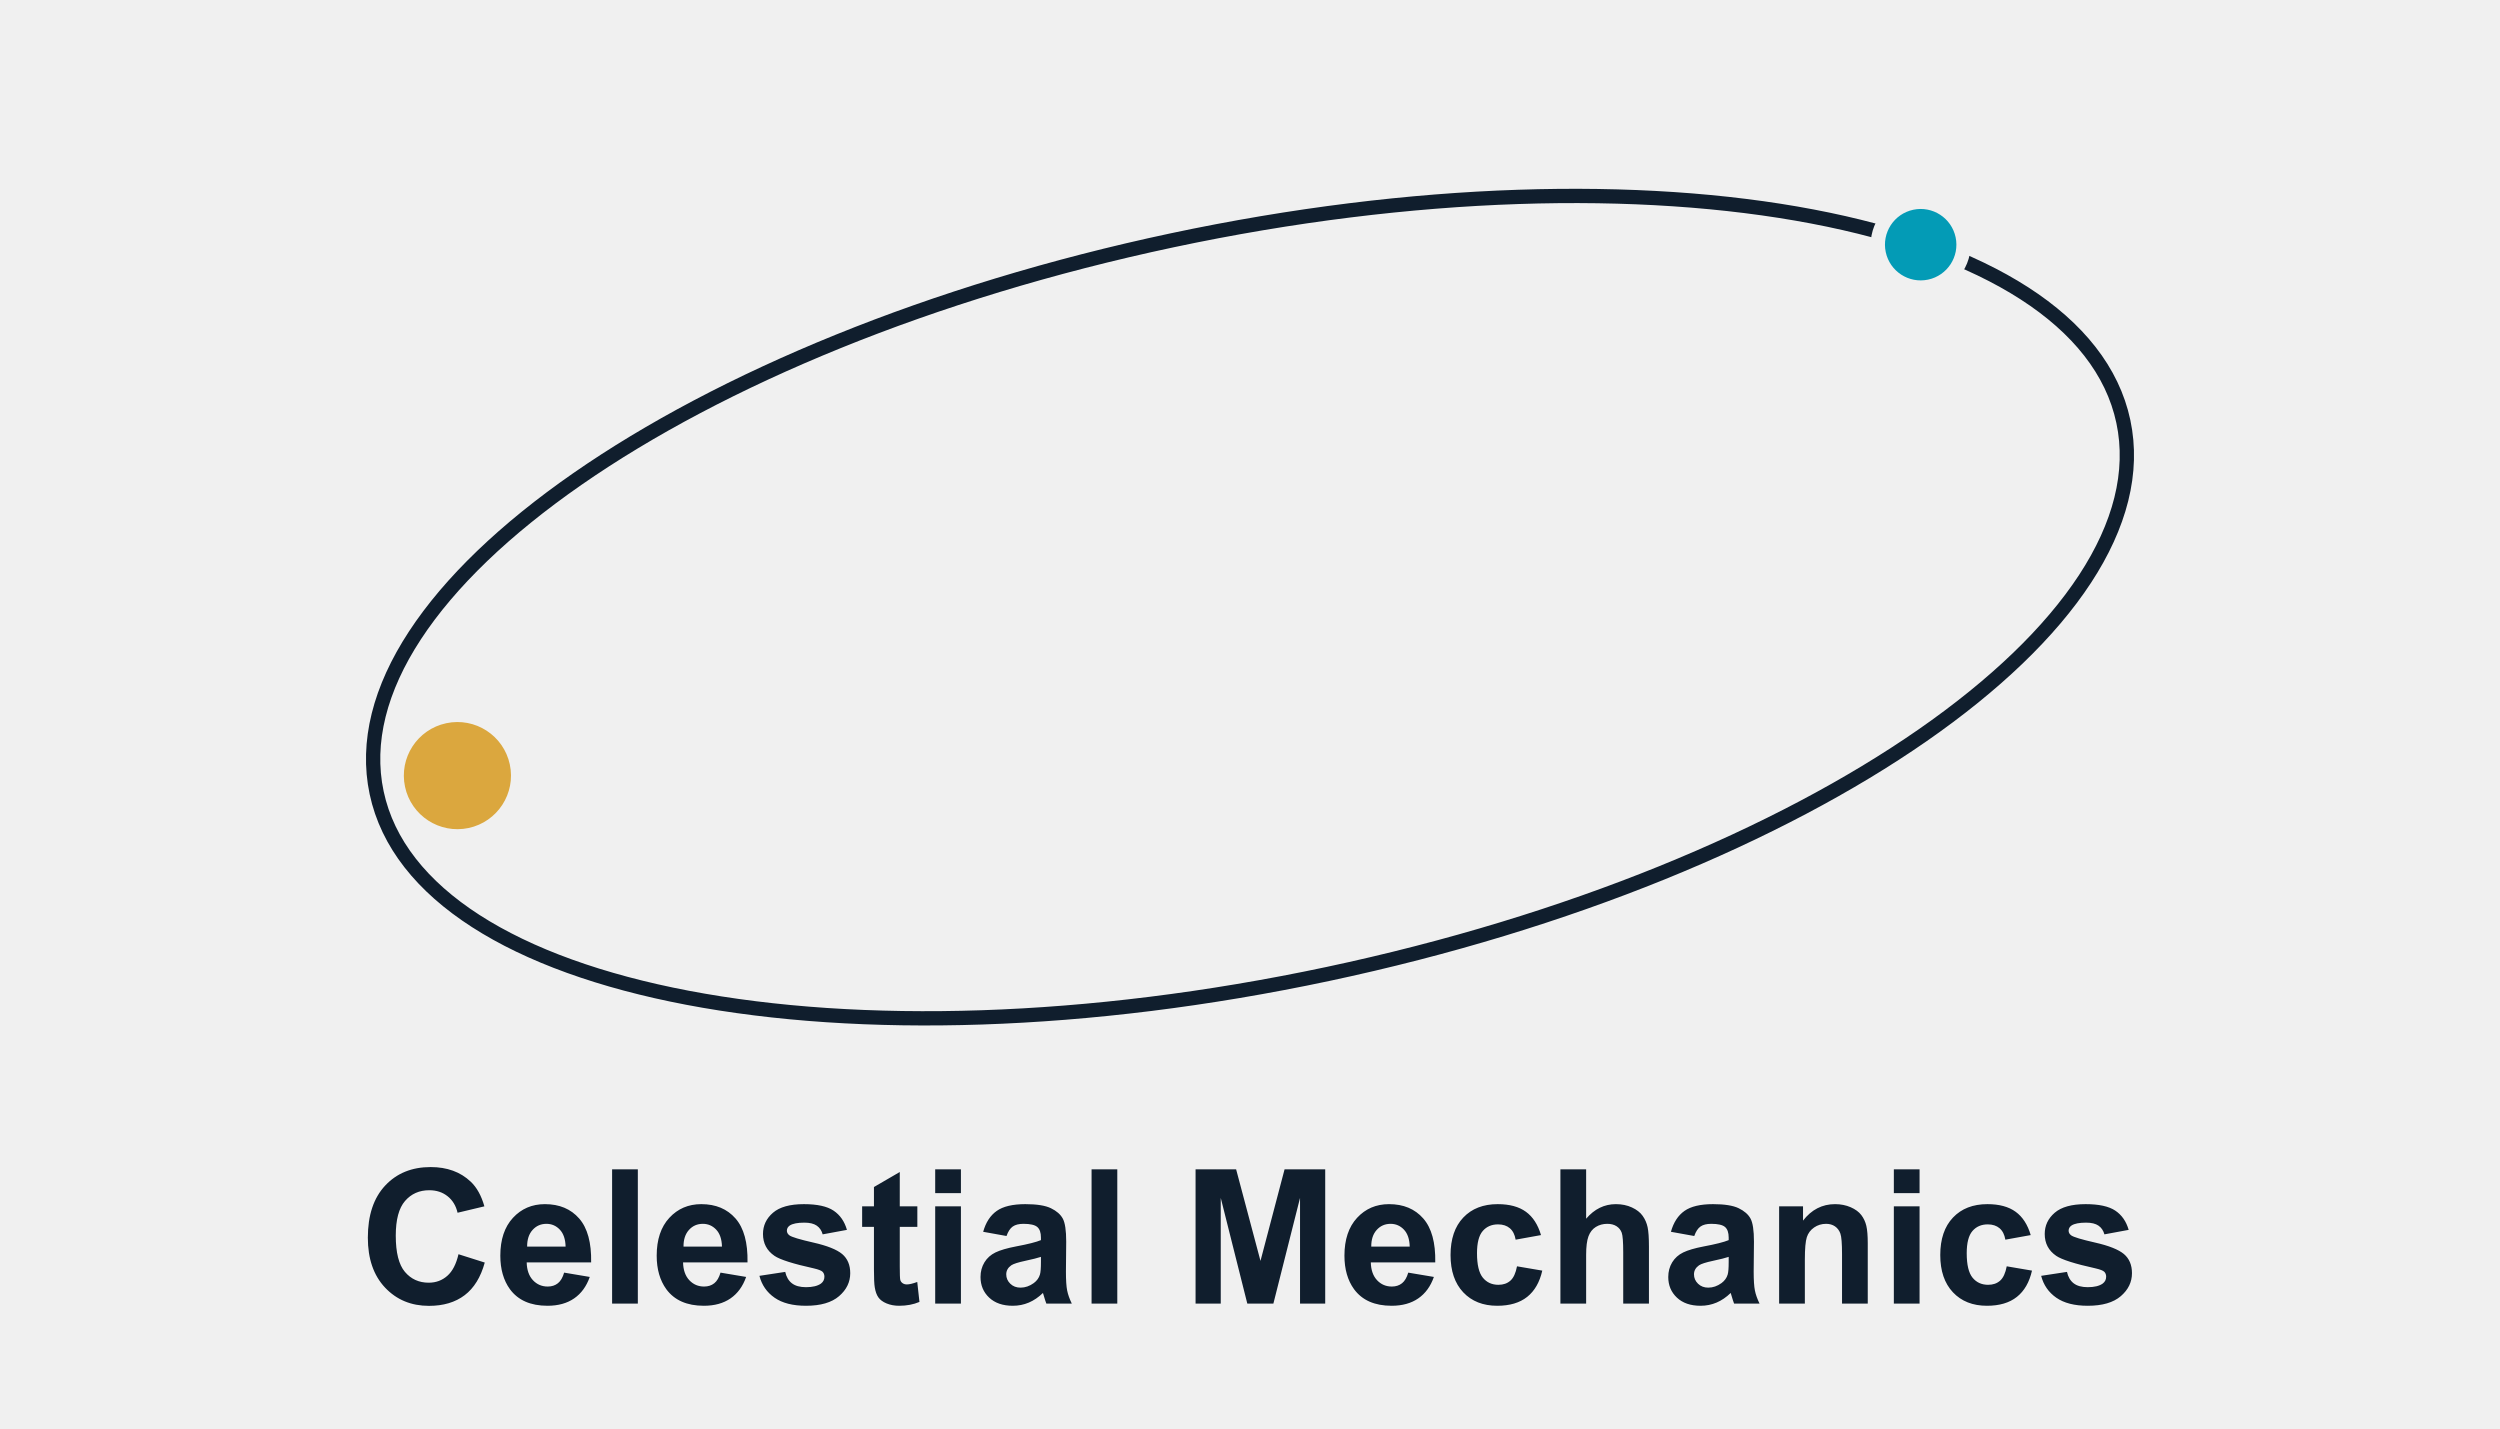
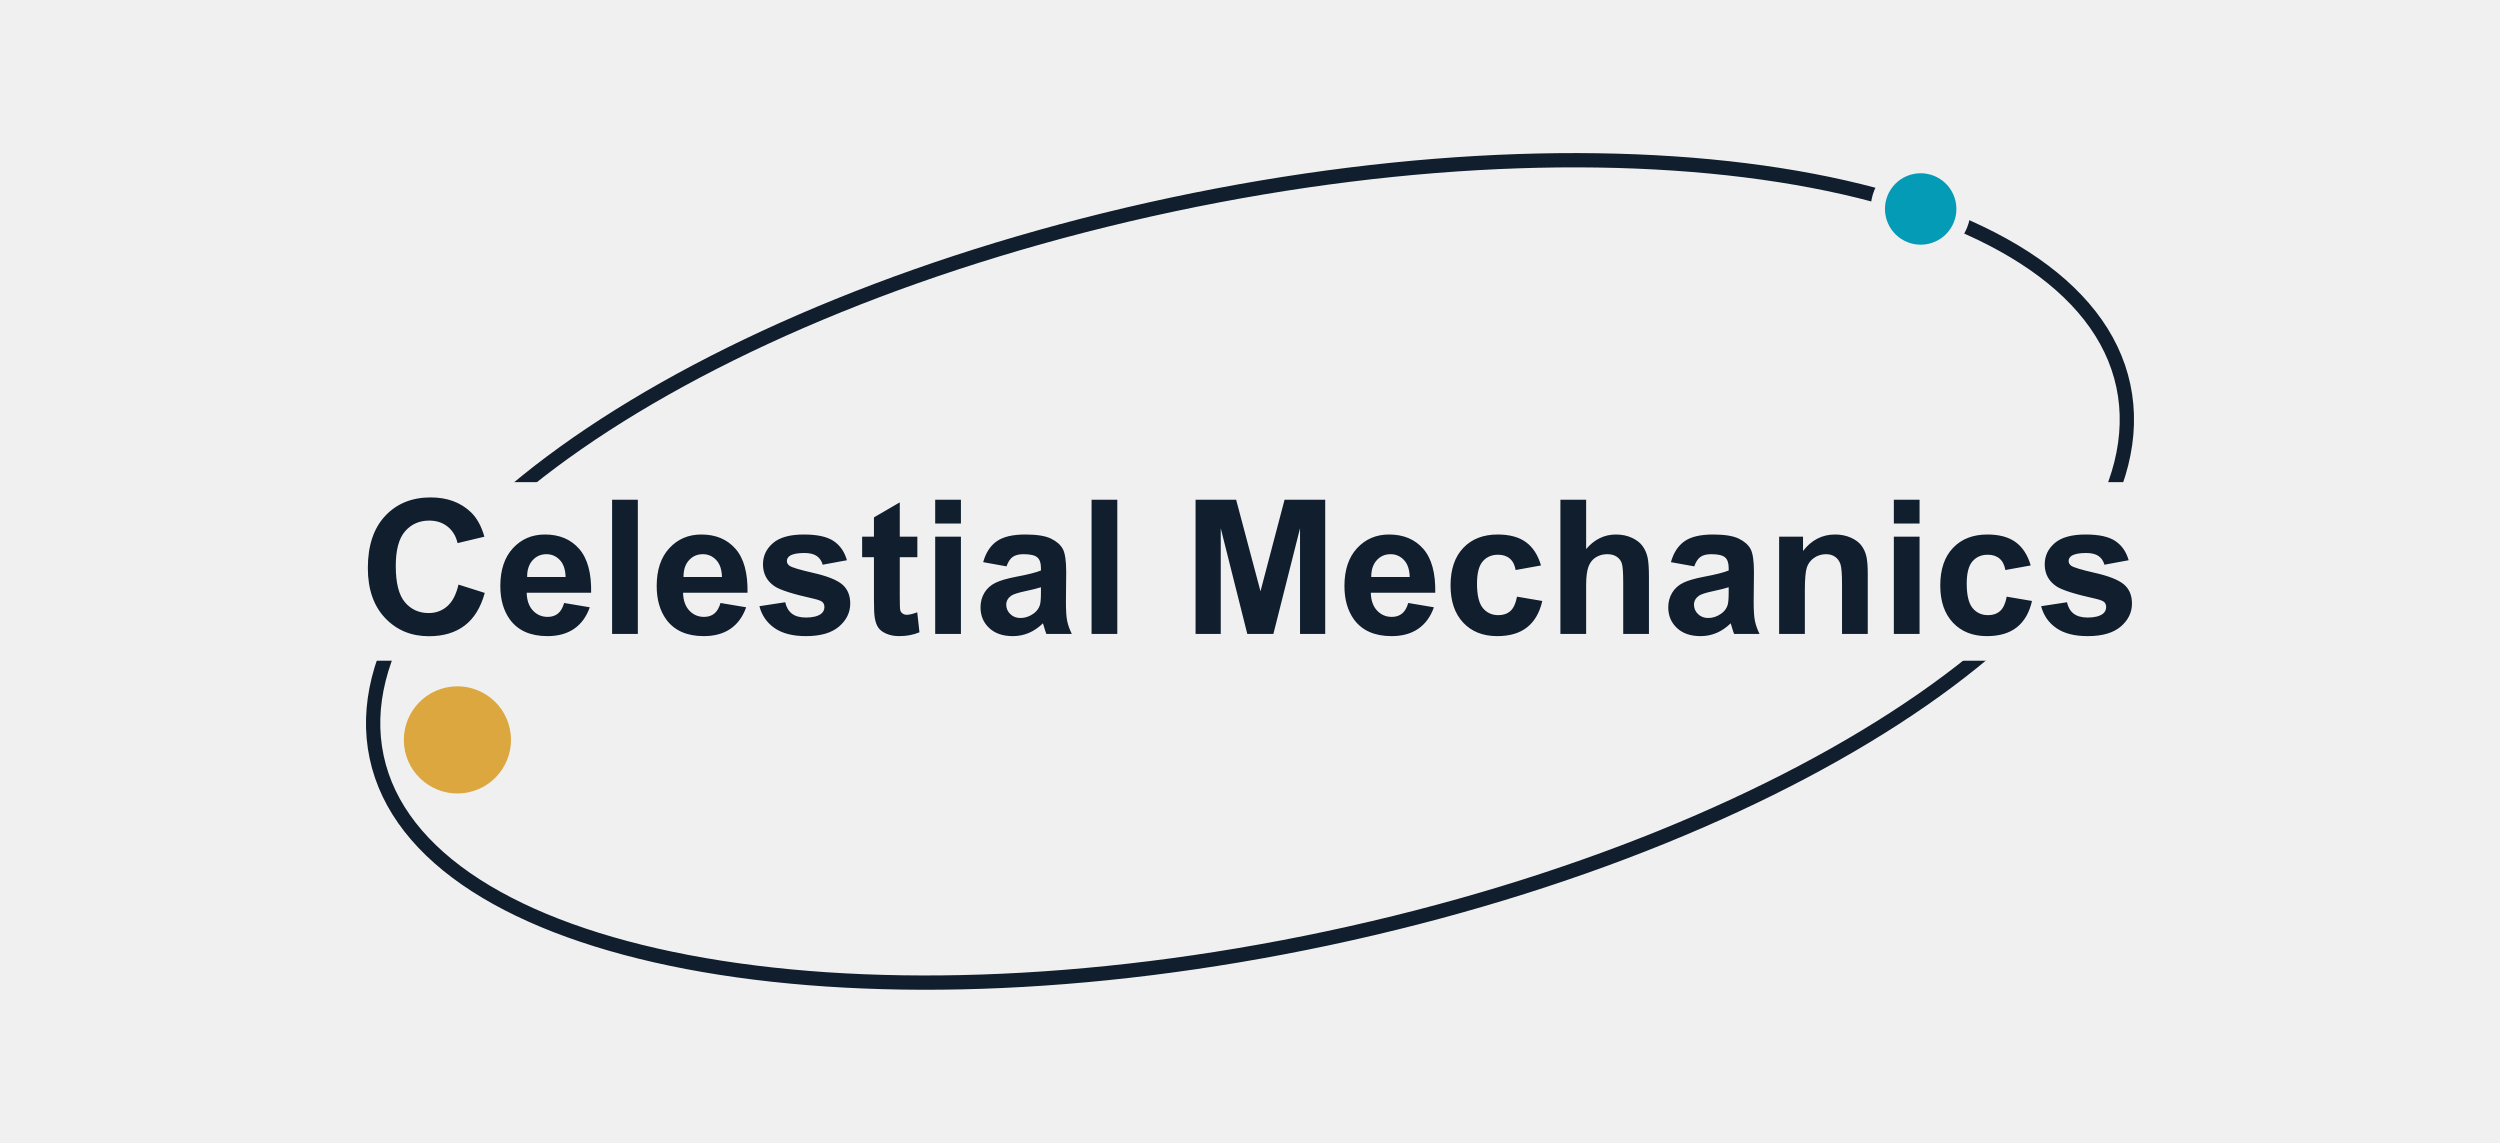
- <svg xmlns="http://www.w3.org/2000/svg" viewBox="0 0 1400 800" width="1400" height="800" role="img" aria-labelledby="logo-title logo-desc" lang="en">
+ <svg xmlns="http://www.w3.org/2000/svg" viewBox="0 0 1400 640" width="1400" height="640" role="img" aria-labelledby="logo-title logo-desc" lang="en">
  <defs>
    <mask id="planet-gap" maskUnits="userSpaceOnUse" x="-520" y="-250" width="1040" height="500">
      <rect x="-520" y="-250" width="1040" height="500" fill="white" />
      <circle cx="409.576" cy="-120.451" r="28" fill="black" />
    </mask>
+     <mask id="wordmark-clearance" maskUnits="userSpaceOnUse" x="0" y="0" width="1400" height="640">
+       <rect width="1400" height="640" fill="white" />
+       <rect x="185.019" y="270" width="1029.961" height="100" fill="black" />
+     </mask>
  </defs>
-   <g id="orbit-symbol" transform="translate(700 340) rotate(-12)">
-     <ellipse id="orbit" cx="0" cy="0" rx="500" ry="210" fill="none" stroke="#101e2d" stroke-width="8" mask="url(#planet-gap)" />
-     <circle id="sun" cx="-453.762" cy="0" r="30" fill="#dba73e" />
-     <circle id="planet" cx="409.576" cy="-120.451" r="20" fill="#039bb6" />
+   <g mask="url(#wordmark-clearance)">
+     <g id="orbit-symbol" transform="translate(700 320) rotate(-12)">
+       <ellipse id="orbit" cx="0" cy="0" rx="500" ry="210" fill="none" stroke="#101e2d" stroke-width="8" mask="url(#planet-gap)" />
+       <circle id="sun" cx="-453.762" cy="0" r="30" fill="#dba73e" />
+       <circle id="planet" cx="409.576" cy="-120.451" r="20" fill="#039bb6" />
+     </g>
  </g>
-   <path id="wordmark" fill="#101e2d" transform="translate(201.0193 730) scale(0.05126953 -0.05126953)" d="M1087 539 1374 448Q1308 208 1154.5 91.5Q1001 -25 765 -25Q473 -25 285.0 174.5Q97 374 97 720Q97 1086 286.0 1288.5Q475 1491 783 1491Q1052 1491 1220 1332Q1320 1238 1370 1062L1077 992Q1051 1106 968.5 1172.0Q886 1238 768 1238Q605 1238 503.5 1121.0Q402 1004 402 742Q402 464 502.0 346.0Q602 228 762 228Q880 228 965.0 303.0Q1050 378 1087 539ZM2241 338 2521 291Q2467 137 2350.5 56.5Q2234 -24 2059 -24Q1782 -24 1649 157Q1544 302 1544 523Q1544 787 1682.0 936.5Q1820 1086 2031 1086Q2268 1086 2405.0 929.5Q2542 773 2536 450H1832Q1835 325 1900.0 255.5Q1965 186 2062 186Q2128 186 2173.0 222.0Q2218 258 2241 338ZM2257 622Q2254 744 2194.0 807.5Q2134 871 2048 871Q1956 871 1896 804Q1836 737 1837 622ZM2765 0V1466H3046V0ZM3949 338 4229 291Q4175 137 4058.5 56.5Q3942 -24 3767 -24Q3490 -24 3357 157Q3252 302 3252 523Q3252 787 3390.0 936.5Q3528 1086 3739 1086Q3976 1086 4113.0 929.5Q4250 773 4244 450H3540Q3543 325 3608.0 255.5Q3673 186 3770 186Q3836 186 3881.0 222.0Q3926 258 3949 338ZM3965 622Q3962 744 3902.0 807.5Q3842 871 3756 871Q3664 871 3604 804Q3544 737 3545 622ZM4374 303 4656 346Q4674 264 4729.0 221.5Q4784 179 4883 179Q4992 179 5047 219Q5084 247 5084 294Q5084 326 5064 347Q5043 367 4970 384Q4630 459 4539 521Q4413 607 4413 760Q4413 898 4522.0 992.0Q4631 1086 4860 1086Q5078 1086 5184.0 1015.0Q5290 944 5330 805L5065 756Q5048 818 5000.5 851.0Q4953 884 4865 884Q4754 884 4706 853Q4674 831 4674 796Q4674 766 4702 745Q4740 717 4964.5 666.0Q5189 615 5278 541Q5366 466 5366 332Q5366 186 5244.0 81.0Q5122 -24 4883 -24Q4666 -24 4539.5 64.0Q4413 152 4374 303ZM6099 1062V838H5907V410Q5907 280 5912.5 258.5Q5918 237 5937.5 223.0Q5957 209 5985 209Q6024 209 6098 236L6122 18Q6024 -24 5900 -24Q5824 -24 5763.0 1.5Q5702 27 5673.5 67.5Q5645 108 5634 177Q5625 226 5625 375V838H5496V1062H5625V1273L5907 1437V1062ZM6294 1206V1466H6575V1206ZM6294 0V1062H6575V0ZM7073 738 6818 784Q6861 938 6966.0 1012.0Q7071 1086 7278 1086Q7466 1086 7558.0 1041.5Q7650 997 7687.5 928.5Q7725 860 7725 677L7722 349Q7722 209 7735.5 142.5Q7749 76 7786 0H7508Q7497 28 7481 83Q7474 108 7471 116Q7399 46 7317.0 11.0Q7235 -24 7142 -24Q6978 -24 6883.5 65.0Q6789 154 6789 290Q6789 380 6832.0 450.5Q6875 521 6952.5 558.5Q7030 596 7176 624Q7373 661 7449 693V721Q7449 802 7409.0 836.5Q7369 871 7258 871Q7183 871 7141.0 841.5Q7099 812 7073 738ZM7449 510Q7395 492 7278.0 467.0Q7161 442 7125 418Q7070 379 7070 319Q7070 260 7114.0 217.0Q7158 174 7226 174Q7302 174 7371 224Q7422 262 7438 317Q7449 353 7449 454ZM8002 0V1466H8283V0ZM9138 0V1466H9581L9847 466L10110 1466H10554V0H10279V1154L9988 0H9703L9413 1154V0ZM11461 338 11741 291Q11687 137 11570.5 56.5Q11454 -24 11279 -24Q11002 -24 10869 157Q10764 302 10764 523Q10764 787 10902.0 936.5Q11040 1086 11251 1086Q11488 1086 11625.0 929.5Q11762 773 11756 450H11052Q11055 325 11120.0 255.5Q11185 186 11282 186Q11348 186 11393.0 222.0Q11438 258 11461 338ZM11477 622Q11474 744 11414.0 807.5Q11354 871 11268 871Q11176 871 11116 804Q11056 737 11057 622ZM12911 748 12634 698Q12620 781 12570.5 823.0Q12521 865 12442 865Q12337 865 12274.5 792.5Q12212 720 12212 550Q12212 361 12275.5 283.0Q12339 205 12446 205Q12526 205 12577.0 250.5Q12628 296 12649 407L12925 360Q12882 170 12760.0 73.0Q12638 -24 12433 -24Q12200 -24 12061.5 123.0Q11923 270 11923 530Q11923 793 12062.0 939.5Q12201 1086 12438 1086Q12632 1086 12746.5 1002.5Q12861 919 12911 748ZM13404 1466V927Q13540 1086 13729 1086Q13826 1086 13904.0 1050.0Q13982 1014 14021.5 958.0Q14061 902 14075.5 834.0Q14090 766 14090 623V0H13809V561Q13809 728 13793.0 773.0Q13777 818 13736.5 844.5Q13696 871 13635 871Q13565 871 13510.0 837.0Q13455 803 13429.5 734.5Q13404 666 13404 532V0H13123V1466ZM14585 738 14330 784Q14373 938 14478.0 1012.0Q14583 1086 14790 1086Q14978 1086 15070.0 1041.5Q15162 997 15199.5 928.5Q15237 860 15237 677L15234 349Q15234 209 15247.5 142.5Q15261 76 15298 0H15020Q15009 28 14993 83Q14986 108 14983 116Q14911 46 14829.0 11.0Q14747 -24 14654 -24Q14490 -24 14395.5 65.0Q14301 154 14301 290Q14301 380 14344.0 450.5Q14387 521 14464.5 558.5Q14542 596 14688 624Q14885 661 14961 693V721Q14961 802 14921.0 836.5Q14881 871 14770 871Q14695 871 14653.0 841.5Q14611 812 14585 738ZM14961 510Q14907 492 14790.0 467.0Q14673 442 14637 418Q14582 379 14582 319Q14582 260 14626.0 217.0Q14670 174 14738 174Q14814 174 14883 224Q14934 262 14950 317Q14961 353 14961 454ZM16480 0H16199V542Q16199 714 16181.0 764.5Q16163 815 16122.5 843.0Q16082 871 16025 871Q15952 871 15894.0 831.0Q15836 791 15814.5 725.0Q15793 659 15793 481V0H15512V1062H15773V906Q15912 1086 16123 1086Q16216 1086 16293.0 1052.5Q16370 1019 16409.5 967.0Q16449 915 16464.5 849.0Q16480 783 16480 660ZM16765 1206V1466H17046V1206ZM16765 0V1062H17046V0ZM18260 748 17983 698Q17969 781 17919.5 823.0Q17870 865 17791 865Q17686 865 17623.5 792.5Q17561 720 17561 550Q17561 361 17624.5 283.0Q17688 205 17795 205Q17875 205 17926.0 250.5Q17977 296 17998 407L18274 360Q18231 170 18109.0 73.0Q17987 -24 17782 -24Q17549 -24 17410.5 123.0Q17272 270 17272 530Q17272 793 17411.0 939.5Q17550 1086 17787 1086Q17981 1086 18095.5 1002.5Q18210 919 18260 748ZM18374 303 18656 346Q18674 264 18729.0 221.5Q18784 179 18883 179Q18992 179 19047 219Q19084 247 19084 294Q19084 326 19064 347Q19043 367 18970 384Q18630 459 18539 521Q18413 607 18413 760Q18413 898 18522.0 992.0Q18631 1086 18860 1086Q19078 1086 19184.0 1015.0Q19290 944 19330 805L19065 756Q19048 818 19000.5 851.0Q18953 884 18865 884Q18754 884 18706 853Q18674 831 18674 796Q18674 766 18702 745Q18740 717 18964.5 666.0Q19189 615 19278 541Q19366 466 19366 332Q19366 186 19244.0 81.0Q19122 -24 18883 -24Q18666 -24 18539.5 64.0Q18413 152 18374 303Z" />
+   <path id="wordmark" fill="#101e2d" transform="translate(201.0193 355) scale(0.05126953 -0.05126953)" d="M1087 539 1374 448Q1308 208 1154.5 91.5Q1001 -25 765 -25Q473 -25 285.0 174.5Q97 374 97 720Q97 1086 286.0 1288.5Q475 1491 783 1491Q1052 1491 1220 1332Q1320 1238 1370 1062L1077 992Q1051 1106 968.5 1172.0Q886 1238 768 1238Q605 1238 503.5 1121.0Q402 1004 402 742Q402 464 502.0 346.0Q602 228 762 228Q880 228 965.0 303.0Q1050 378 1087 539ZM2241 338 2521 291Q2467 137 2350.5 56.5Q2234 -24 2059 -24Q1782 -24 1649 157Q1544 302 1544 523Q1544 787 1682.0 936.5Q1820 1086 2031 1086Q2268 1086 2405.0 929.5Q2542 773 2536 450H1832Q1835 325 1900.0 255.5Q1965 186 2062 186Q2128 186 2173.0 222.0Q2218 258 2241 338ZM2257 622Q2254 744 2194.0 807.5Q2134 871 2048 871Q1956 871 1896 804Q1836 737 1837 622ZM2765 0V1466H3046V0ZM3949 338 4229 291Q4175 137 4058.5 56.5Q3942 -24 3767 -24Q3490 -24 3357 157Q3252 302 3252 523Q3252 787 3390.0 936.5Q3528 1086 3739 1086Q3976 1086 4113.0 929.5Q4250 773 4244 450H3540Q3543 325 3608.0 255.5Q3673 186 3770 186Q3836 186 3881.0 222.0Q3926 258 3949 338ZM3965 622Q3962 744 3902.0 807.5Q3842 871 3756 871Q3664 871 3604 804Q3544 737 3545 622ZM4374 303 4656 346Q4674 264 4729.0 221.5Q4784 179 4883 179Q4992 179 5047 219Q5084 247 5084 294Q5084 326 5064 347Q5043 367 4970 384Q4630 459 4539 521Q4413 607 4413 760Q4413 898 4522.0 992.0Q4631 1086 4860 1086Q5078 1086 5184.0 1015.0Q5290 944 5330 805L5065 756Q5048 818 5000.5 851.0Q4953 884 4865 884Q4754 884 4706 853Q4674 831 4674 796Q4674 766 4702 745Q4740 717 4964.5 666.0Q5189 615 5278 541Q5366 466 5366 332Q5366 186 5244.0 81.0Q5122 -24 4883 -24Q4666 -24 4539.5 64.0Q4413 152 4374 303ZM6099 1062V838H5907V410Q5907 280 5912.5 258.5Q5918 237 5937.5 223.0Q5957 209 5985 209Q6024 209 6098 236L6122 18Q6024 -24 5900 -24Q5824 -24 5763.0 1.5Q5702 27 5673.5 67.5Q5645 108 5634 177Q5625 226 5625 375V838H5496V1062H5625V1273L5907 1437V1062ZM6294 1206V1466H6575V1206ZM6294 0V1062H6575V0ZM7073 738 6818 784Q6861 938 6966.0 1012.0Q7071 1086 7278 1086Q7466 1086 7558.0 1041.5Q7650 997 7687.5 928.5Q7725 860 7725 677L7722 349Q7722 209 7735.5 142.5Q7749 76 7786 0H7508Q7497 28 7481 83Q7474 108 7471 116Q7399 46 7317.0 11.0Q7235 -24 7142 -24Q6978 -24 6883.5 65.0Q6789 154 6789 290Q6789 380 6832.0 450.5Q6875 521 6952.5 558.5Q7030 596 7176 624Q7373 661 7449 693V721Q7449 802 7409.0 836.5Q7369 871 7258 871Q7183 871 7141.0 841.5Q7099 812 7073 738ZM7449 510Q7395 492 7278.0 467.0Q7161 442 7125 418Q7070 379 7070 319Q7070 260 7114.0 217.0Q7158 174 7226 174Q7302 174 7371 224Q7422 262 7438 317Q7449 353 7449 454ZM8002 0V1466H8283V0ZM9138 0V1466H9581L9847 466L10110 1466H10554V0H10279V1154L9988 0H9703L9413 1154V0ZM11461 338 11741 291Q11687 137 11570.5 56.5Q11454 -24 11279 -24Q11002 -24 10869 157Q10764 302 10764 523Q10764 787 10902.0 936.5Q11040 1086 11251 1086Q11488 1086 11625.0 929.5Q11762 773 11756 450H11052Q11055 325 11120.0 255.5Q11185 186 11282 186Q11348 186 11393.0 222.0Q11438 258 11461 338ZM11477 622Q11474 744 11414.0 807.5Q11354 871 11268 871Q11176 871 11116 804Q11056 737 11057 622ZM12911 748 12634 698Q12620 781 12570.5 823.0Q12521 865 12442 865Q12337 865 12274.5 792.5Q12212 720 12212 550Q12212 361 12275.5 283.0Q12339 205 12446 205Q12526 205 12577.0 250.5Q12628 296 12649 407L12925 360Q12882 170 12760.0 73.0Q12638 -24 12433 -24Q12200 -24 12061.5 123.0Q11923 270 11923 530Q11923 793 12062.0 939.5Q12201 1086 12438 1086Q12632 1086 12746.5 1002.5Q12861 919 12911 748ZM13404 1466V927Q13540 1086 13729 1086Q13826 1086 13904.0 1050.0Q13982 1014 14021.5 958.0Q14061 902 14075.5 834.0Q14090 766 14090 623V0H13809V561Q13809 728 13793.0 773.0Q13777 818 13736.5 844.5Q13696 871 13635 871Q13565 871 13510.0 837.0Q13455 803 13429.5 734.5Q13404 666 13404 532V0H13123V1466ZM14585 738 14330 784Q14373 938 14478.0 1012.0Q14583 1086 14790 1086Q14978 1086 15070.0 1041.5Q15162 997 15199.5 928.5Q15237 860 15237 677L15234 349Q15234 209 15247.5 142.5Q15261 76 15298 0H15020Q15009 28 14993 83Q14986 108 14983 116Q14911 46 14829.0 11.0Q14747 -24 14654 -24Q14490 -24 14395.5 65.0Q14301 154 14301 290Q14301 380 14344.0 450.5Q14387 521 14464.5 558.5Q14542 596 14688 624Q14885 661 14961 693V721Q14961 802 14921.0 836.5Q14881 871 14770 871Q14695 871 14653.0 841.5Q14611 812 14585 738ZM14961 510Q14907 492 14790.0 467.0Q14673 442 14637 418Q14582 379 14582 319Q14582 260 14626.0 217.0Q14670 174 14738 174Q14814 174 14883 224Q14934 262 14950 317Q14961 353 14961 454ZM16480 0H16199V542Q16199 714 16181.0 764.5Q16163 815 16122.5 843.0Q16082 871 16025 871Q15952 871 15894.0 831.0Q15836 791 15814.5 725.0Q15793 659 15793 481V0H15512V1062H15773V906Q15912 1086 16123 1086Q16216 1086 16293.0 1052.5Q16370 1019 16409.5 967.0Q16449 915 16464.5 849.0Q16480 783 16480 660ZM16765 1206V1466H17046V1206ZM16765 0V1062H17046V0ZM18260 748 17983 698Q17969 781 17919.5 823.0Q17870 865 17791 865Q17686 865 17623.5 792.5Q17561 720 17561 550Q17561 361 17624.5 283.0Q17688 205 17795 205Q17875 205 17926.0 250.5Q17977 296 17998 407L18274 360Q18231 170 18109.0 73.0Q17987 -24 17782 -24Q17549 -24 17410.5 123.0Q17272 270 17272 530Q17272 793 17411.0 939.5Q17550 1086 17787 1086Q17981 1086 18095.5 1002.5Q18210 919 18260 748ZM18374 303 18656 346Q18674 264 18729.0 221.5Q18784 179 18883 179Q18992 179 19047 219Q19084 247 19084 294Q19084 326 19064 347Q19043 367 18970 384Q18630 459 18539 521Q18413 607 18413 760Q18413 898 18522.0 992.0Q18631 1086 18860 1086Q19078 1086 19184.0 1015.0Q19290 944 19330 805L19065 756Q19048 818 19000.5 851.0Q18953 884 18865 884Q18754 884 18706 853Q18674 831 18674 796Q18674 766 18702 745Q18740 717 18964.5 666.0Q19189 615 19278 541Q19366 466 19366 332Q19366 186 19244.0 81.0Q19122 -24 18883 -24Q18666 -24 18539.5 64.0Q18413 152 18374 303Z" />
</svg>
